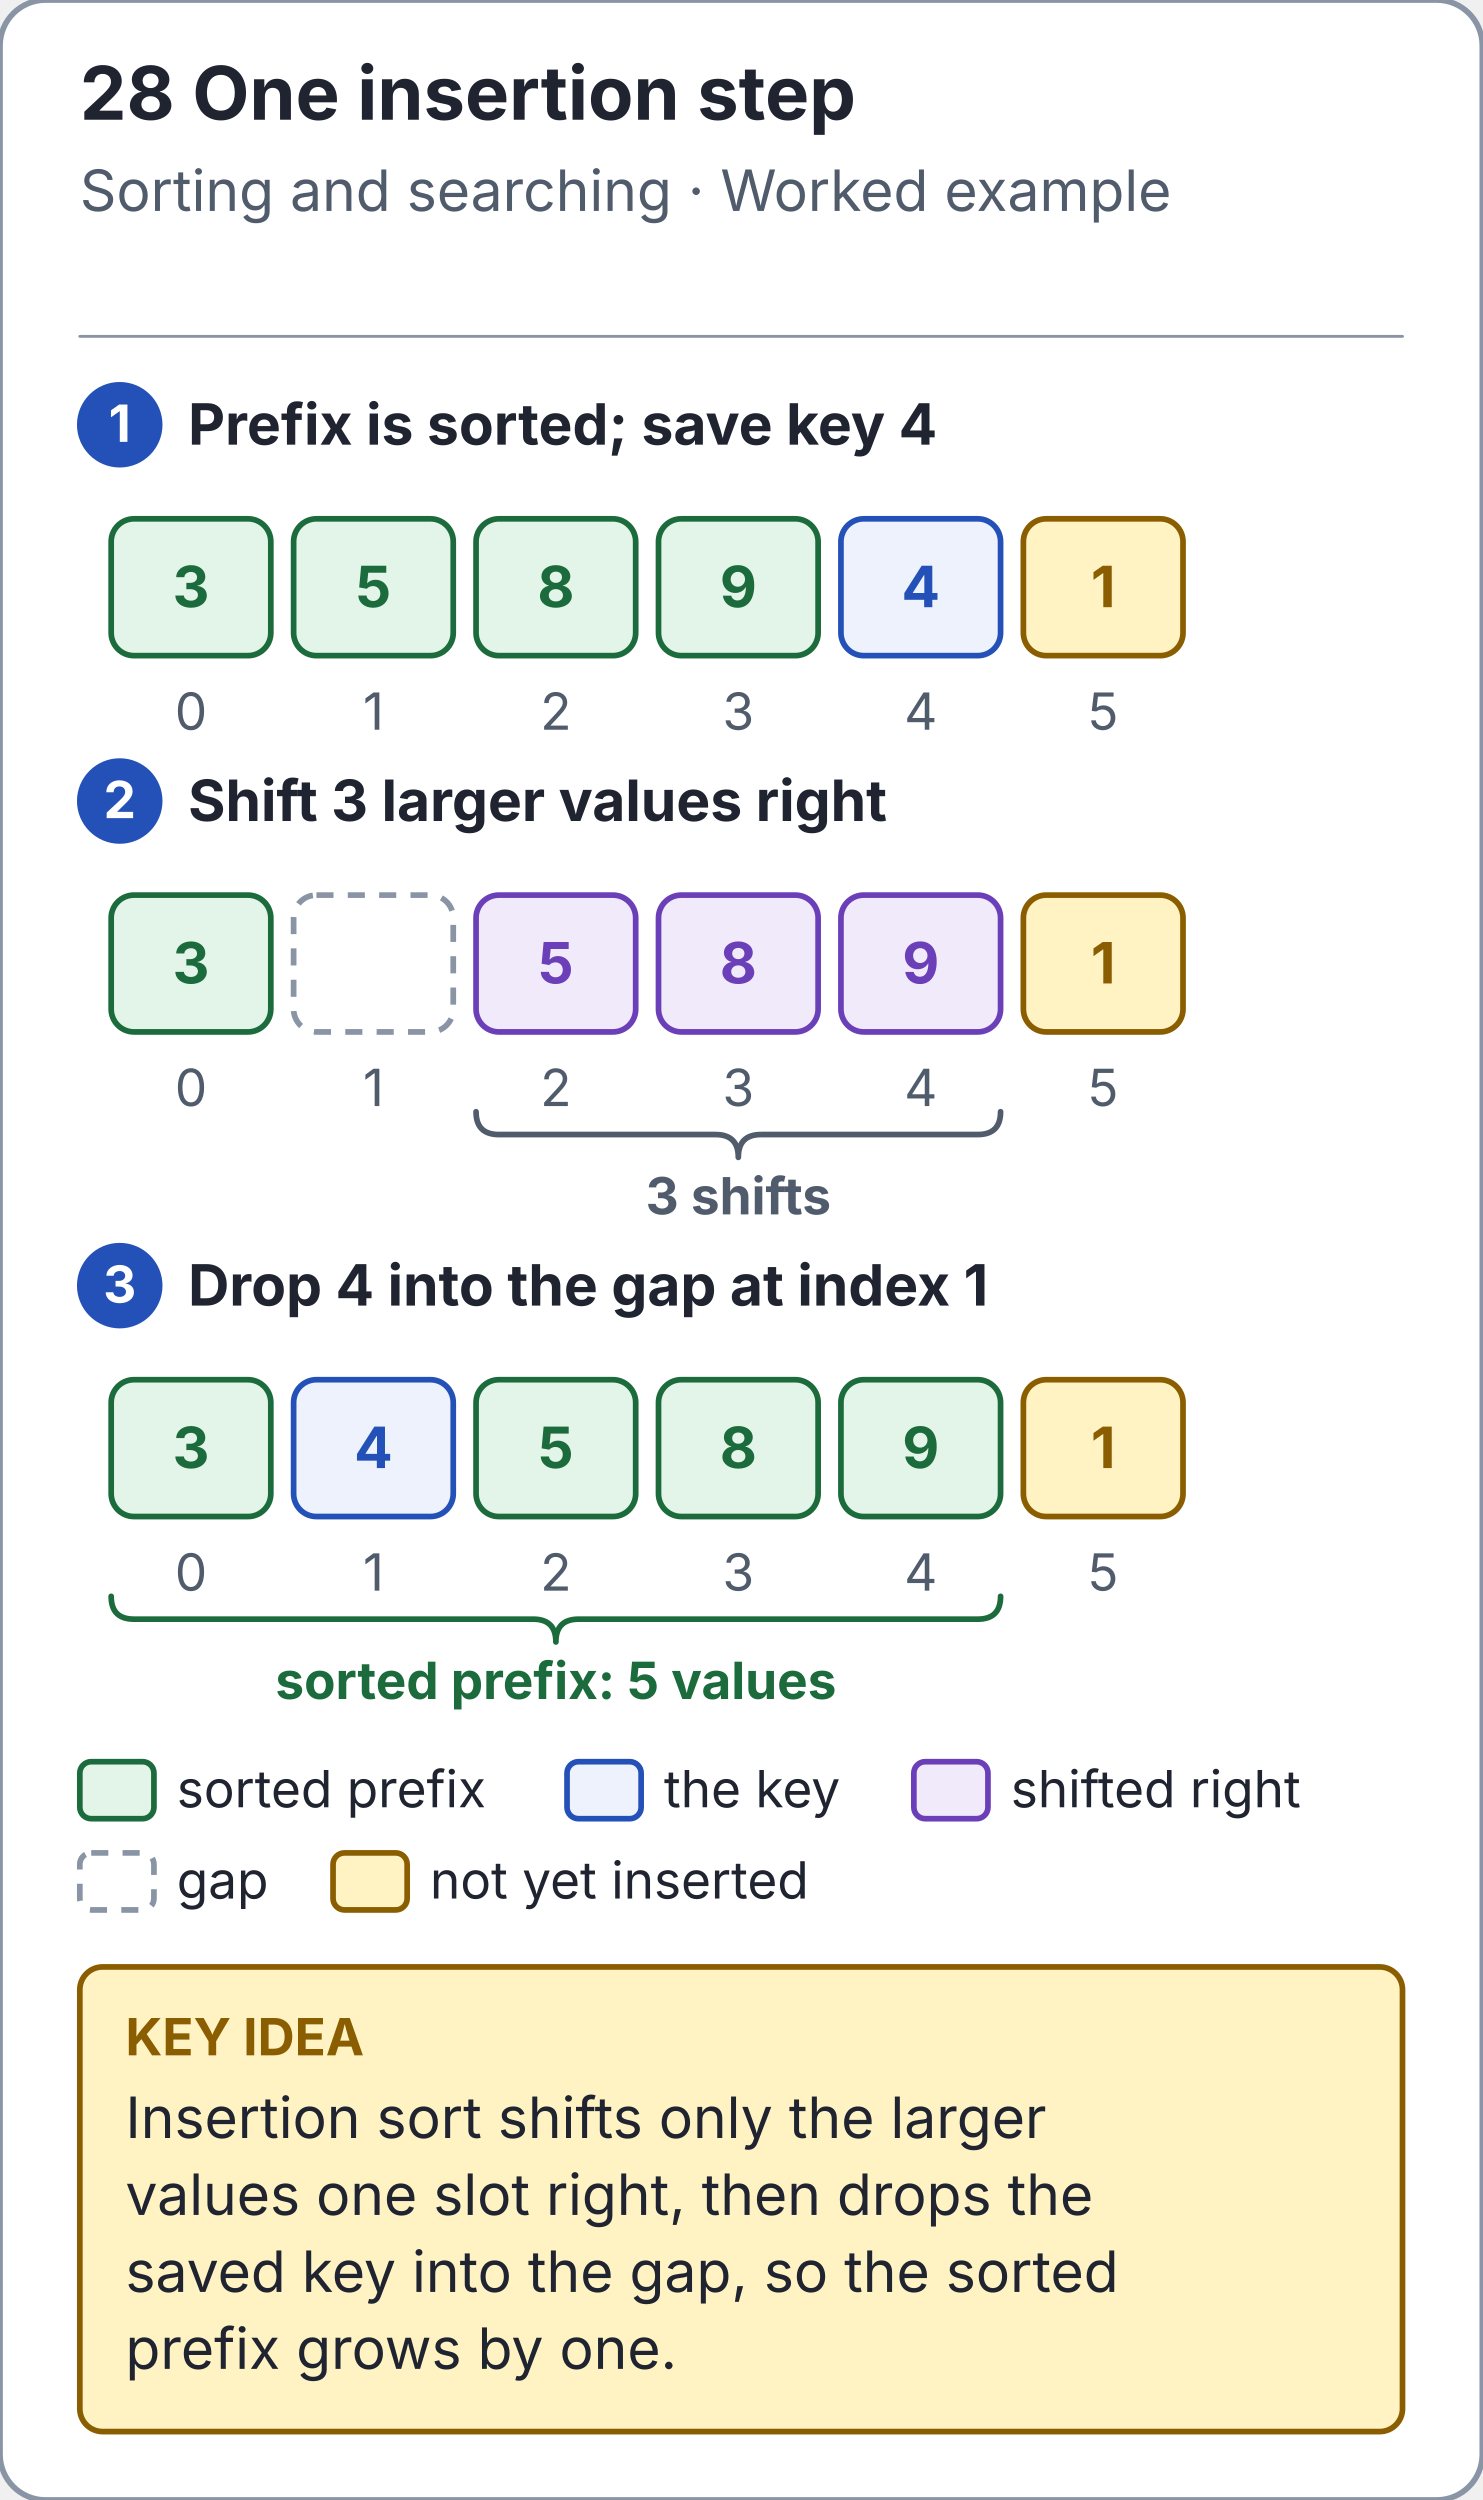
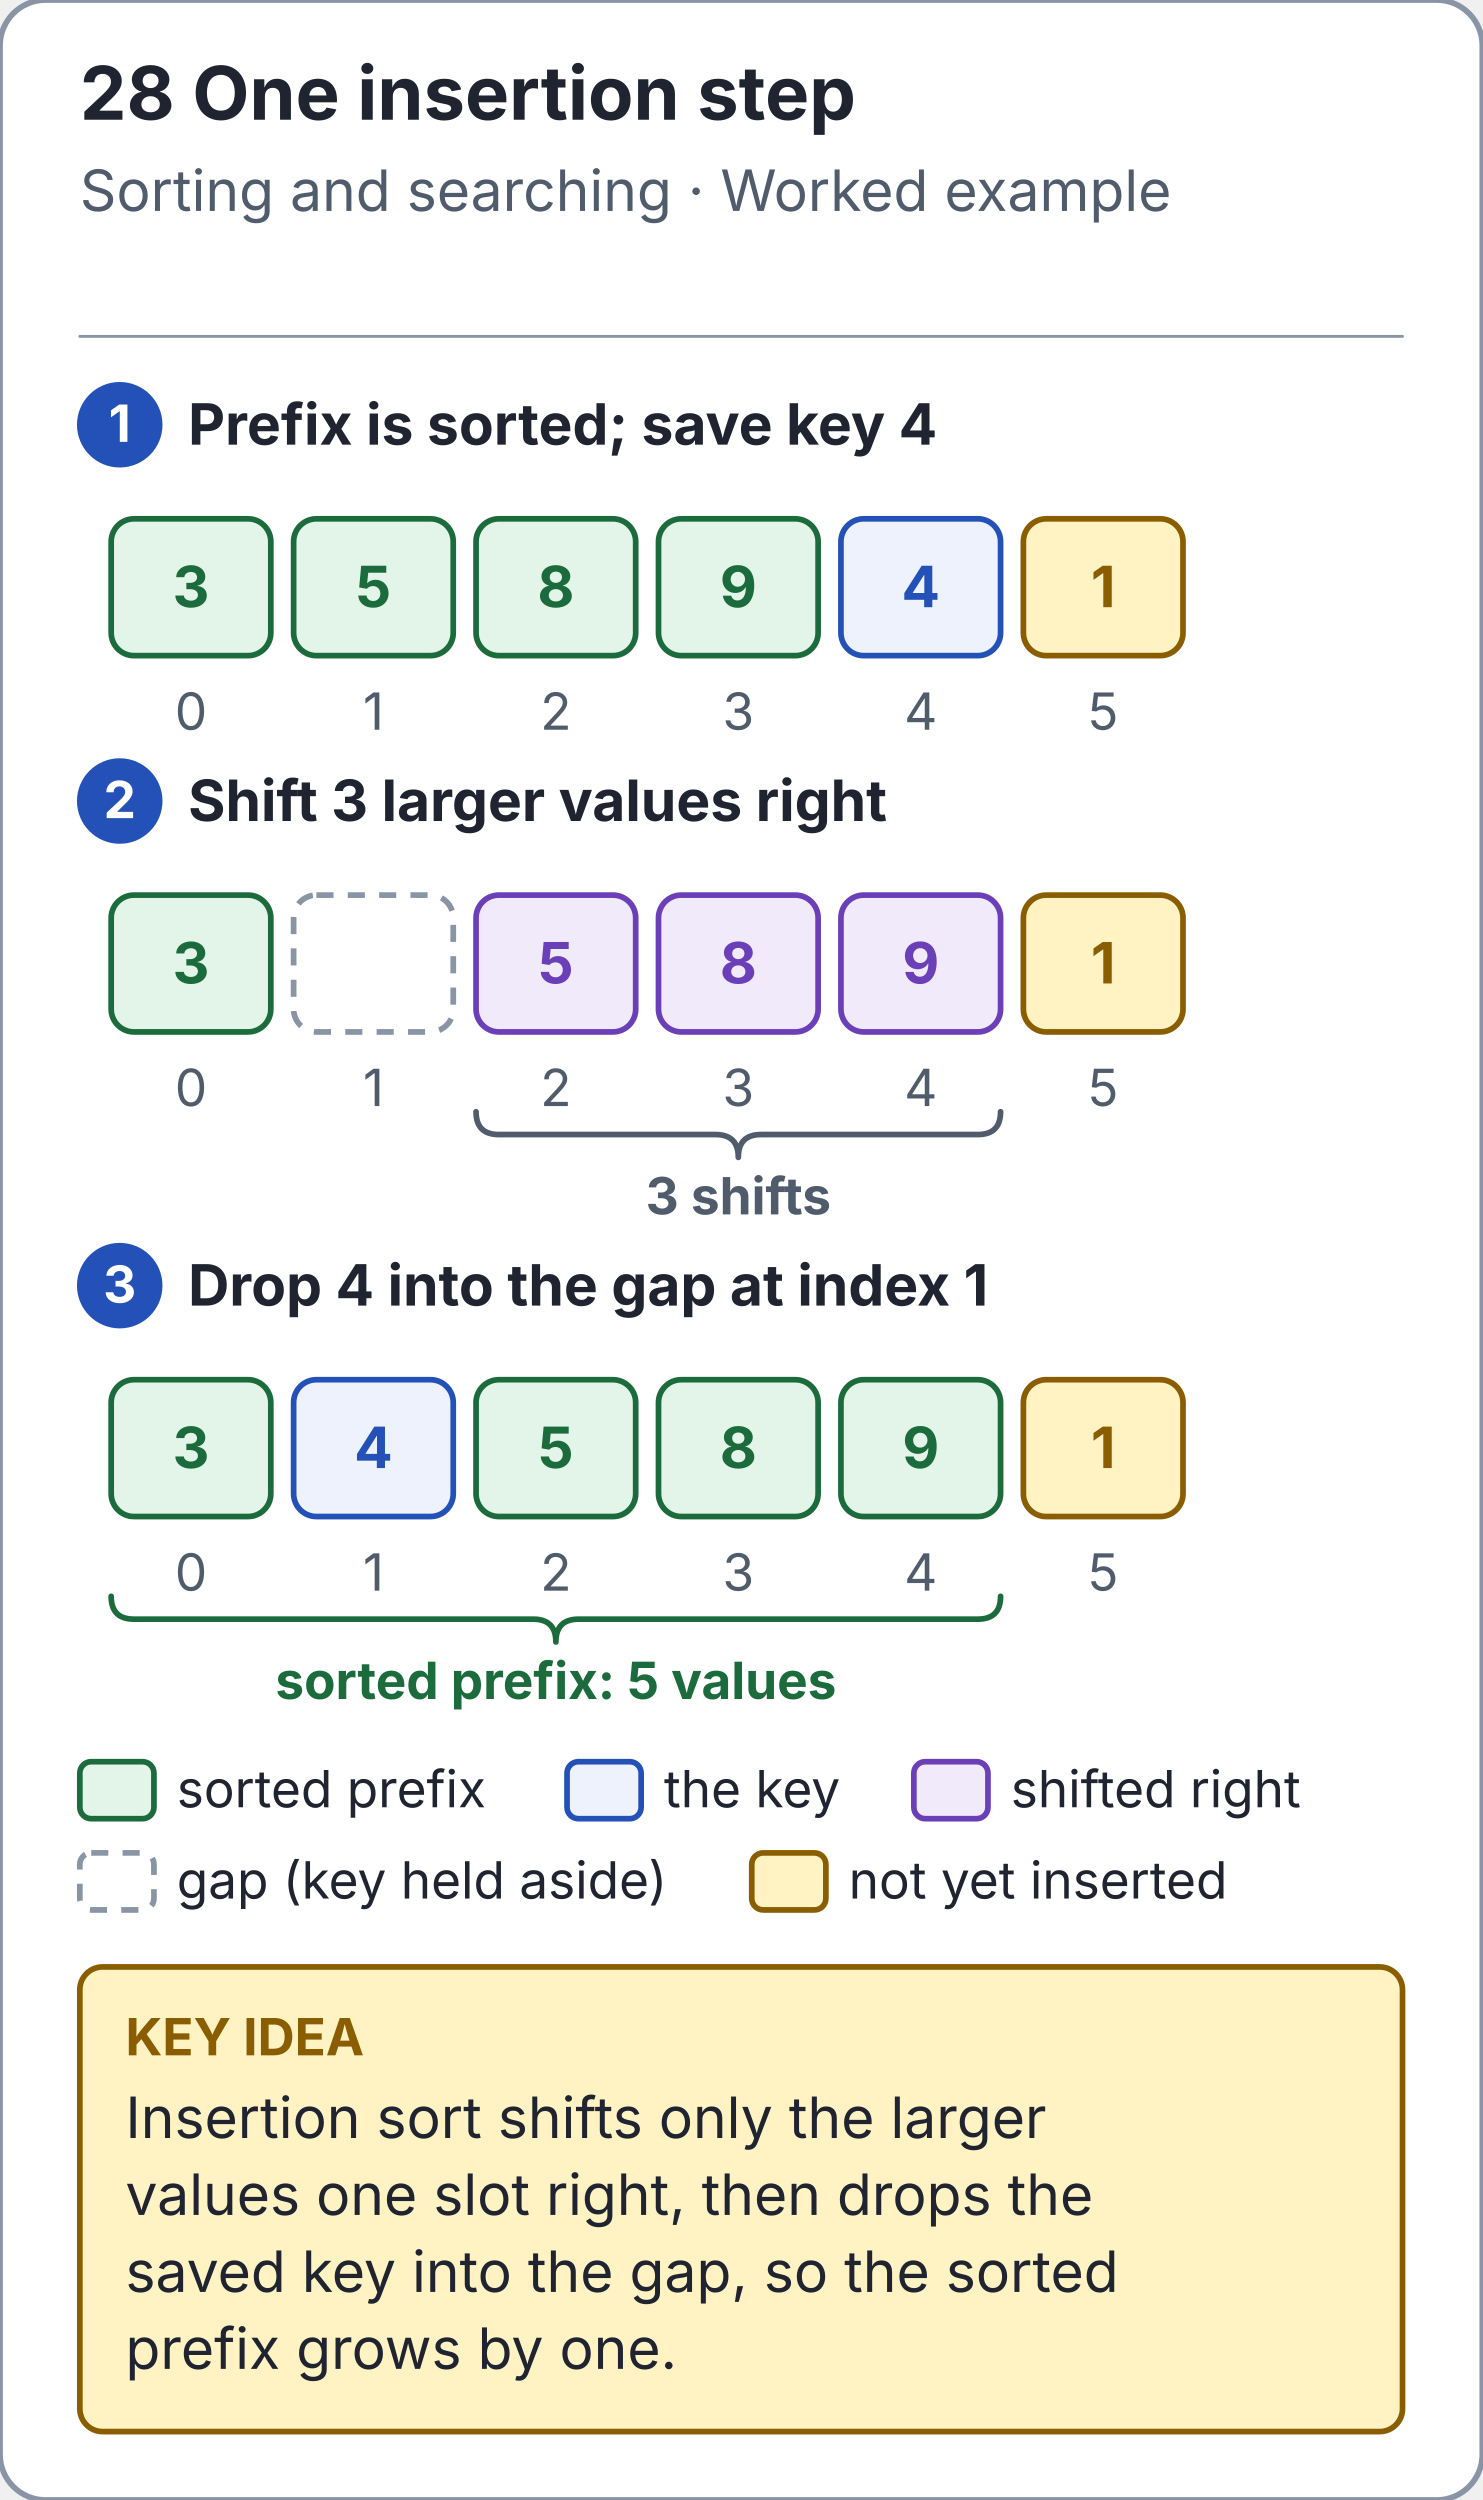
<svg xmlns="http://www.w3.org/2000/svg" viewBox="0 0 520 877" width="520" height="877" role="img" aria-labelledby="title desc">
  <style>text{font-family:system-ui,-apple-system,BlinkMacSystemFont,"Segoe UI",sans-serif} line,path{stroke-linecap:round;stroke-linejoin:round}</style>
  <defs>
    <marker id="insertion-sort-shift-paper-arrow" markerWidth="9" markerHeight="9" refX="8" refY="4" orient="auto" markerUnits="userSpaceOnUse">
      <path d="M 0 0 L 8 4 L 0 8 Z" fill="#ffffff" />
    </marker>
    <marker id="insertion-sort-shift-ink-arrow" markerWidth="9" markerHeight="9" refX="8" refY="4" orient="auto" markerUnits="userSpaceOnUse">
      <path d="M 0 0 L 8 4 L 0 8 Z" fill="#1f2430" />
    </marker>
    <marker id="insertion-sort-shift-muted-arrow" markerWidth="9" markerHeight="9" refX="8" refY="4" orient="auto" markerUnits="userSpaceOnUse">
      <path d="M 0 0 L 8 4 L 0 8 Z" fill="#505b6b" />
    </marker>
    <marker id="insertion-sort-shift-line-arrow" markerWidth="9" markerHeight="9" refX="8" refY="4" orient="auto" markerUnits="userSpaceOnUse">
      <path d="M 0 0 L 8 4 L 0 8 Z" fill="#8994a5" />
    </marker>
    <marker id="insertion-sort-shift-blue-arrow" markerWidth="9" markerHeight="9" refX="8" refY="4" orient="auto" markerUnits="userSpaceOnUse">
      <path d="M 0 0 L 8 4 L 0 8 Z" fill="#2451b7" />
    </marker>
    <marker id="insertion-sort-shift-soft-arrow" markerWidth="9" markerHeight="9" refX="8" refY="4" orient="auto" markerUnits="userSpaceOnUse">
      <path d="M 0 0 L 8 4 L 0 8 Z" fill="#edf2fc" />
    </marker>
    <marker id="insertion-sort-shift-note-arrow" markerWidth="9" markerHeight="9" refX="8" refY="4" orient="auto" markerUnits="userSpaceOnUse">
      <path d="M 0 0 L 8 4 L 0 8 Z" fill="#fff3c4" />
    </marker>
    <marker id="insertion-sort-shift-gold-arrow" markerWidth="9" markerHeight="9" refX="8" refY="4" orient="auto" markerUnits="userSpaceOnUse">
      <path d="M 0 0 L 8 4 L 0 8 Z" fill="#8a5e00" />
    </marker>
    <marker id="insertion-sort-shift-red-arrow" markerWidth="9" markerHeight="9" refX="8" refY="4" orient="auto" markerUnits="userSpaceOnUse">
      <path d="M 0 0 L 8 4 L 0 8 Z" fill="#bd3026" />
    </marker>
    <marker id="insertion-sort-shift-panel-arrow" markerWidth="9" markerHeight="9" refX="8" refY="4" orient="auto" markerUnits="userSpaceOnUse">
      <path d="M 0 0 L 8 4 L 0 8 Z" fill="#f6f8fb" />
    </marker>
    <marker id="insertion-sort-shift-green-arrow" markerWidth="9" markerHeight="9" refX="8" refY="4" orient="auto" markerUnits="userSpaceOnUse">
      <path d="M 0 0 L 8 4 L 0 8 Z" fill="#1c6b3c" />
    </marker>
    <marker id="insertion-sort-shift-mint-arrow" markerWidth="9" markerHeight="9" refX="8" refY="4" orient="auto" markerUnits="userSpaceOnUse">
      <path d="M 0 0 L 8 4 L 0 8 Z" fill="#e3f4e8" />
    </marker>
    <marker id="insertion-sort-shift-violet-arrow" markerWidth="9" markerHeight="9" refX="8" refY="4" orient="auto" markerUnits="userSpaceOnUse">
      <path d="M 0 0 L 8 4 L 0 8 Z" fill="#6b3fb8" />
    </marker>
    <marker id="insertion-sort-shift-lilac-arrow" markerWidth="9" markerHeight="9" refX="8" refY="4" orient="auto" markerUnits="userSpaceOnUse">
      <path d="M 0 0 L 8 4 L 0 8 Z" fill="#f0eafb" />
    </marker>
    <marker id="insertion-sort-shift-rose-arrow" markerWidth="9" markerHeight="9" refX="8" refY="4" orient="auto" markerUnits="userSpaceOnUse">
      <path d="M 0 0 L 8 4 L 0 8 Z" fill="#fde9e7" />
    </marker>
  </defs>
  <rect x="0" y="0" width="520" height="877" rx="16" fill="#ffffff" stroke="#8994a5" stroke-width="2" />
  <text x="28" y="42" font-size="26" fill="#1f2430" text-anchor="start" font-weight="700">28  One insertion step</text>
  <text x="28" y="74" font-size="20" fill="#505b6b" text-anchor="start" font-weight="400">Sorting and searching · Worked example</text>
  <line x1="28" y1="118" x2="492" y2="118" stroke="#8994a5" stroke-width="1" />
  <circle cx="42" cy="149" r="14" fill="#2451b7" stroke="#2451b7" stroke-width="2" />
  <text x="42" y="155" font-size="18" fill="#ffffff" text-anchor="middle" font-weight="700">1</text>
  <text x="66" y="156" font-size="20" fill="#1f2430" text-anchor="start" font-weight="700">Prefix is sorted; save key 4</text>
  <rect x="39" y="182" width="56" height="48" rx="8" fill="#e3f4e8" stroke="#1c6b3c" stroke-width="2" />
  <text x="67.0" y="213.0" font-size="20" fill="#1c6b3c" text-anchor="middle" font-weight="700">3</text>
  <text x="67.0" y="256" font-size="18" fill="#505b6b" text-anchor="middle" font-weight="400">0</text>
  <rect x="103" y="182" width="56" height="48" rx="8" fill="#e3f4e8" stroke="#1c6b3c" stroke-width="2" />
  <text x="131.0" y="213.0" font-size="20" fill="#1c6b3c" text-anchor="middle" font-weight="700">5</text>
  <text x="131.0" y="256" font-size="18" fill="#505b6b" text-anchor="middle" font-weight="400">1</text>
  <rect x="167" y="182" width="56" height="48" rx="8" fill="#e3f4e8" stroke="#1c6b3c" stroke-width="2" />
  <text x="195.0" y="213.0" font-size="20" fill="#1c6b3c" text-anchor="middle" font-weight="700">8</text>
  <text x="195.0" y="256" font-size="18" fill="#505b6b" text-anchor="middle" font-weight="400">2</text>
  <rect x="231" y="182" width="56" height="48" rx="8" fill="#e3f4e8" stroke="#1c6b3c" stroke-width="2" />
  <text x="259.0" y="213.0" font-size="20" fill="#1c6b3c" text-anchor="middle" font-weight="700">9</text>
  <text x="259.0" y="256" font-size="18" fill="#505b6b" text-anchor="middle" font-weight="400">3</text>
  <rect x="295" y="182" width="56" height="48" rx="8" fill="#edf2fc" stroke="#2451b7" stroke-width="2" />
  <text x="323.0" y="213.0" font-size="20" fill="#2451b7" text-anchor="middle" font-weight="700">4</text>
  <text x="323.0" y="256" font-size="18" fill="#505b6b" text-anchor="middle" font-weight="400">4</text>
  <rect x="359" y="182" width="56" height="48" rx="8" fill="#fff3c4" stroke="#8a5e00" stroke-width="2" />
  <text x="387.0" y="213.0" font-size="20" fill="#8a5e00" text-anchor="middle" font-weight="700">1</text>
  <text x="387.0" y="256" font-size="18" fill="#505b6b" text-anchor="middle" font-weight="400">5</text>
  <circle cx="42" cy="281" r="14" fill="#2451b7" stroke="#2451b7" stroke-width="2" />
  <text x="42" y="287" font-size="18" fill="#ffffff" text-anchor="middle" font-weight="700">2</text>
  <text x="66" y="288" font-size="20" fill="#1f2430" text-anchor="start" font-weight="700">Shift 3 larger values right</text>
  <rect x="39" y="314" width="56" height="48" rx="8" fill="#e3f4e8" stroke="#1c6b3c" stroke-width="2" />
  <text x="67.0" y="345.0" font-size="20" fill="#1c6b3c" text-anchor="middle" font-weight="700">3</text>
  <text x="67.0" y="388" font-size="18" fill="#505b6b" text-anchor="middle" font-weight="400">0</text>
  <rect x="103" y="314" width="56" height="48" rx="8" fill="#ffffff" stroke="#8994a5" stroke-width="2" stroke-dasharray="6 5" />
  <text x="131.0" y="388" font-size="18" fill="#505b6b" text-anchor="middle" font-weight="400">1</text>
  <rect x="167" y="314" width="56" height="48" rx="8" fill="#f0eafb" stroke="#6b3fb8" stroke-width="2" />
  <text x="195.0" y="345.0" font-size="20" fill="#6b3fb8" text-anchor="middle" font-weight="700">5</text>
  <text x="195.0" y="388" font-size="18" fill="#505b6b" text-anchor="middle" font-weight="400">2</text>
  <rect x="231" y="314" width="56" height="48" rx="8" fill="#f0eafb" stroke="#6b3fb8" stroke-width="2" />
  <text x="259.0" y="345.0" font-size="20" fill="#6b3fb8" text-anchor="middle" font-weight="700">8</text>
  <text x="259.0" y="388" font-size="18" fill="#505b6b" text-anchor="middle" font-weight="400">3</text>
  <rect x="295" y="314" width="56" height="48" rx="8" fill="#f0eafb" stroke="#6b3fb8" stroke-width="2" />
  <text x="323.0" y="345.0" font-size="20" fill="#6b3fb8" text-anchor="middle" font-weight="700">9</text>
  <text x="323.0" y="388" font-size="18" fill="#505b6b" text-anchor="middle" font-weight="400">4</text>
  <rect x="359" y="314" width="56" height="48" rx="8" fill="#fff3c4" stroke="#8a5e00" stroke-width="2" />
  <text x="387.0" y="345.0" font-size="20" fill="#8a5e00" text-anchor="middle" font-weight="700">1</text>
  <text x="387.0" y="388" font-size="18" fill="#505b6b" text-anchor="middle" font-weight="400">5</text>
  <path d="M 167 390 Q 167 398 175 398 H 251.0 Q 259.0 398 259.0 406 Q 259.0 398 267.0 398 H 343 Q 351 398 351 390" fill="none" stroke="#505b6b" stroke-width="2" />
  <text x="259.0" y="426" font-size="18" fill="#505b6b" text-anchor="middle" font-weight="700">3 shifts</text>
  <circle cx="42" cy="451" r="14" fill="#2451b7" stroke="#2451b7" stroke-width="2" />
  <text x="42" y="457" font-size="18" fill="#ffffff" text-anchor="middle" font-weight="700">3</text>
  <text x="66" y="458" font-size="20" fill="#1f2430" text-anchor="start" font-weight="700">Drop 4 into the gap at index 1</text>
  <rect x="39" y="484" width="56" height="48" rx="8" fill="#e3f4e8" stroke="#1c6b3c" stroke-width="2" />
  <text x="67.0" y="515.0" font-size="20" fill="#1c6b3c" text-anchor="middle" font-weight="700">3</text>
  <text x="67.0" y="558" font-size="18" fill="#505b6b" text-anchor="middle" font-weight="400">0</text>
  <rect x="103" y="484" width="56" height="48" rx="8" fill="#edf2fc" stroke="#2451b7" stroke-width="2" />
  <text x="131.0" y="515.0" font-size="20" fill="#2451b7" text-anchor="middle" font-weight="700">4</text>
  <text x="131.0" y="558" font-size="18" fill="#505b6b" text-anchor="middle" font-weight="400">1</text>
  <rect x="167" y="484" width="56" height="48" rx="8" fill="#e3f4e8" stroke="#1c6b3c" stroke-width="2" />
  <text x="195.0" y="515.0" font-size="20" fill="#1c6b3c" text-anchor="middle" font-weight="700">5</text>
  <text x="195.0" y="558" font-size="18" fill="#505b6b" text-anchor="middle" font-weight="400">2</text>
  <rect x="231" y="484" width="56" height="48" rx="8" fill="#e3f4e8" stroke="#1c6b3c" stroke-width="2" />
  <text x="259.0" y="515.0" font-size="20" fill="#1c6b3c" text-anchor="middle" font-weight="700">8</text>
  <text x="259.0" y="558" font-size="18" fill="#505b6b" text-anchor="middle" font-weight="400">3</text>
  <rect x="295" y="484" width="56" height="48" rx="8" fill="#e3f4e8" stroke="#1c6b3c" stroke-width="2" />
  <text x="323.0" y="515.0" font-size="20" fill="#1c6b3c" text-anchor="middle" font-weight="700">9</text>
  <text x="323.0" y="558" font-size="18" fill="#505b6b" text-anchor="middle" font-weight="400">4</text>
  <rect x="359" y="484" width="56" height="48" rx="8" fill="#fff3c4" stroke="#8a5e00" stroke-width="2" />
  <text x="387.0" y="515.0" font-size="20" fill="#8a5e00" text-anchor="middle" font-weight="700">1</text>
  <text x="387.0" y="558" font-size="18" fill="#505b6b" text-anchor="middle" font-weight="400">5</text>
  <path d="M 39 560 Q 39 568 47 568 H 187.0 Q 195.0 568 195.0 576 Q 195.0 568 203.0 568 H 343 Q 351 568 351 560" fill="none" stroke="#1c6b3c" stroke-width="2" />
  <text x="195.0" y="596" font-size="18" fill="#1c6b3c" text-anchor="middle" font-weight="700">sorted prefix: 5 values</text>
  <rect x="28" y="618" width="26" height="20" rx="4" fill="#e3f4e8" stroke="#1c6b3c" stroke-width="2" />
  <text x="62" y="634" font-size="18" fill="#1f2430" text-anchor="start" font-weight="400">sorted prefix</text>
  <rect x="198.912" y="618" width="26" height="20" rx="4" fill="#edf2fc" stroke="#2451b7" stroke-width="2" />
  <text x="232.912" y="634" font-size="18" fill="#1f2430" text-anchor="start" font-weight="400">the key</text>
  <rect x="320.576" y="618" width="26" height="20" rx="4" fill="#f0eafb" stroke="#6b3fb8" stroke-width="2" />
  <text x="354.576" y="634" font-size="18" fill="#1f2430" text-anchor="start" font-weight="400">shifted right</text>
  <rect x="28" y="650" width="26" height="20" rx="4" fill="#ffffff" stroke="#8994a5" stroke-width="2" stroke-dasharray="6 5" />
-   <text x="62" y="666" font-size="18" fill="#1f2430" text-anchor="start" font-weight="400">gap</text>
-   <rect x="116.832" y="650" width="26" height="20" rx="4" fill="#fff3c4" stroke="#8a5e00" stroke-width="2" />
-   <text x="150.832" y="666" font-size="18" fill="#1f2430" text-anchor="start" font-weight="400">not yet inserted</text>
+   <text x="62" y="666" font-size="18" fill="#1f2430" text-anchor="start" font-weight="400">gap (key held aside)</text>
+   <rect x="263.712" y="650" width="26" height="20" rx="4" fill="#fff3c4" stroke="#8a5e00" stroke-width="2" />
+   <text x="297.712" y="666" font-size="18" fill="#1f2430" text-anchor="start" font-weight="400">not yet inserted</text>
  <rect x="28" y="690" width="464" height="163" rx="8" fill="#fff3c4" stroke="#8a5e00" stroke-width="2" />
  <text x="44" y="721" font-size="18" fill="#8a5e00" text-anchor="start" font-weight="700">KEY IDEA</text>
  <text x="44" y="750" font-size="20" fill="#1f2430" text-anchor="start" font-weight="400">Insertion sort shifts only the larger</text>
  <text x="44" y="777" font-size="20" fill="#1f2430" text-anchor="start" font-weight="400">values one slot right, then drops the</text>
  <text x="44" y="804" font-size="20" fill="#1f2430" text-anchor="start" font-weight="400">saved key into the gap, so the sorted</text>
  <text x="44" y="831" font-size="20" fill="#1f2430" text-anchor="start" font-weight="400">prefix grows by one.</text>
</svg>
